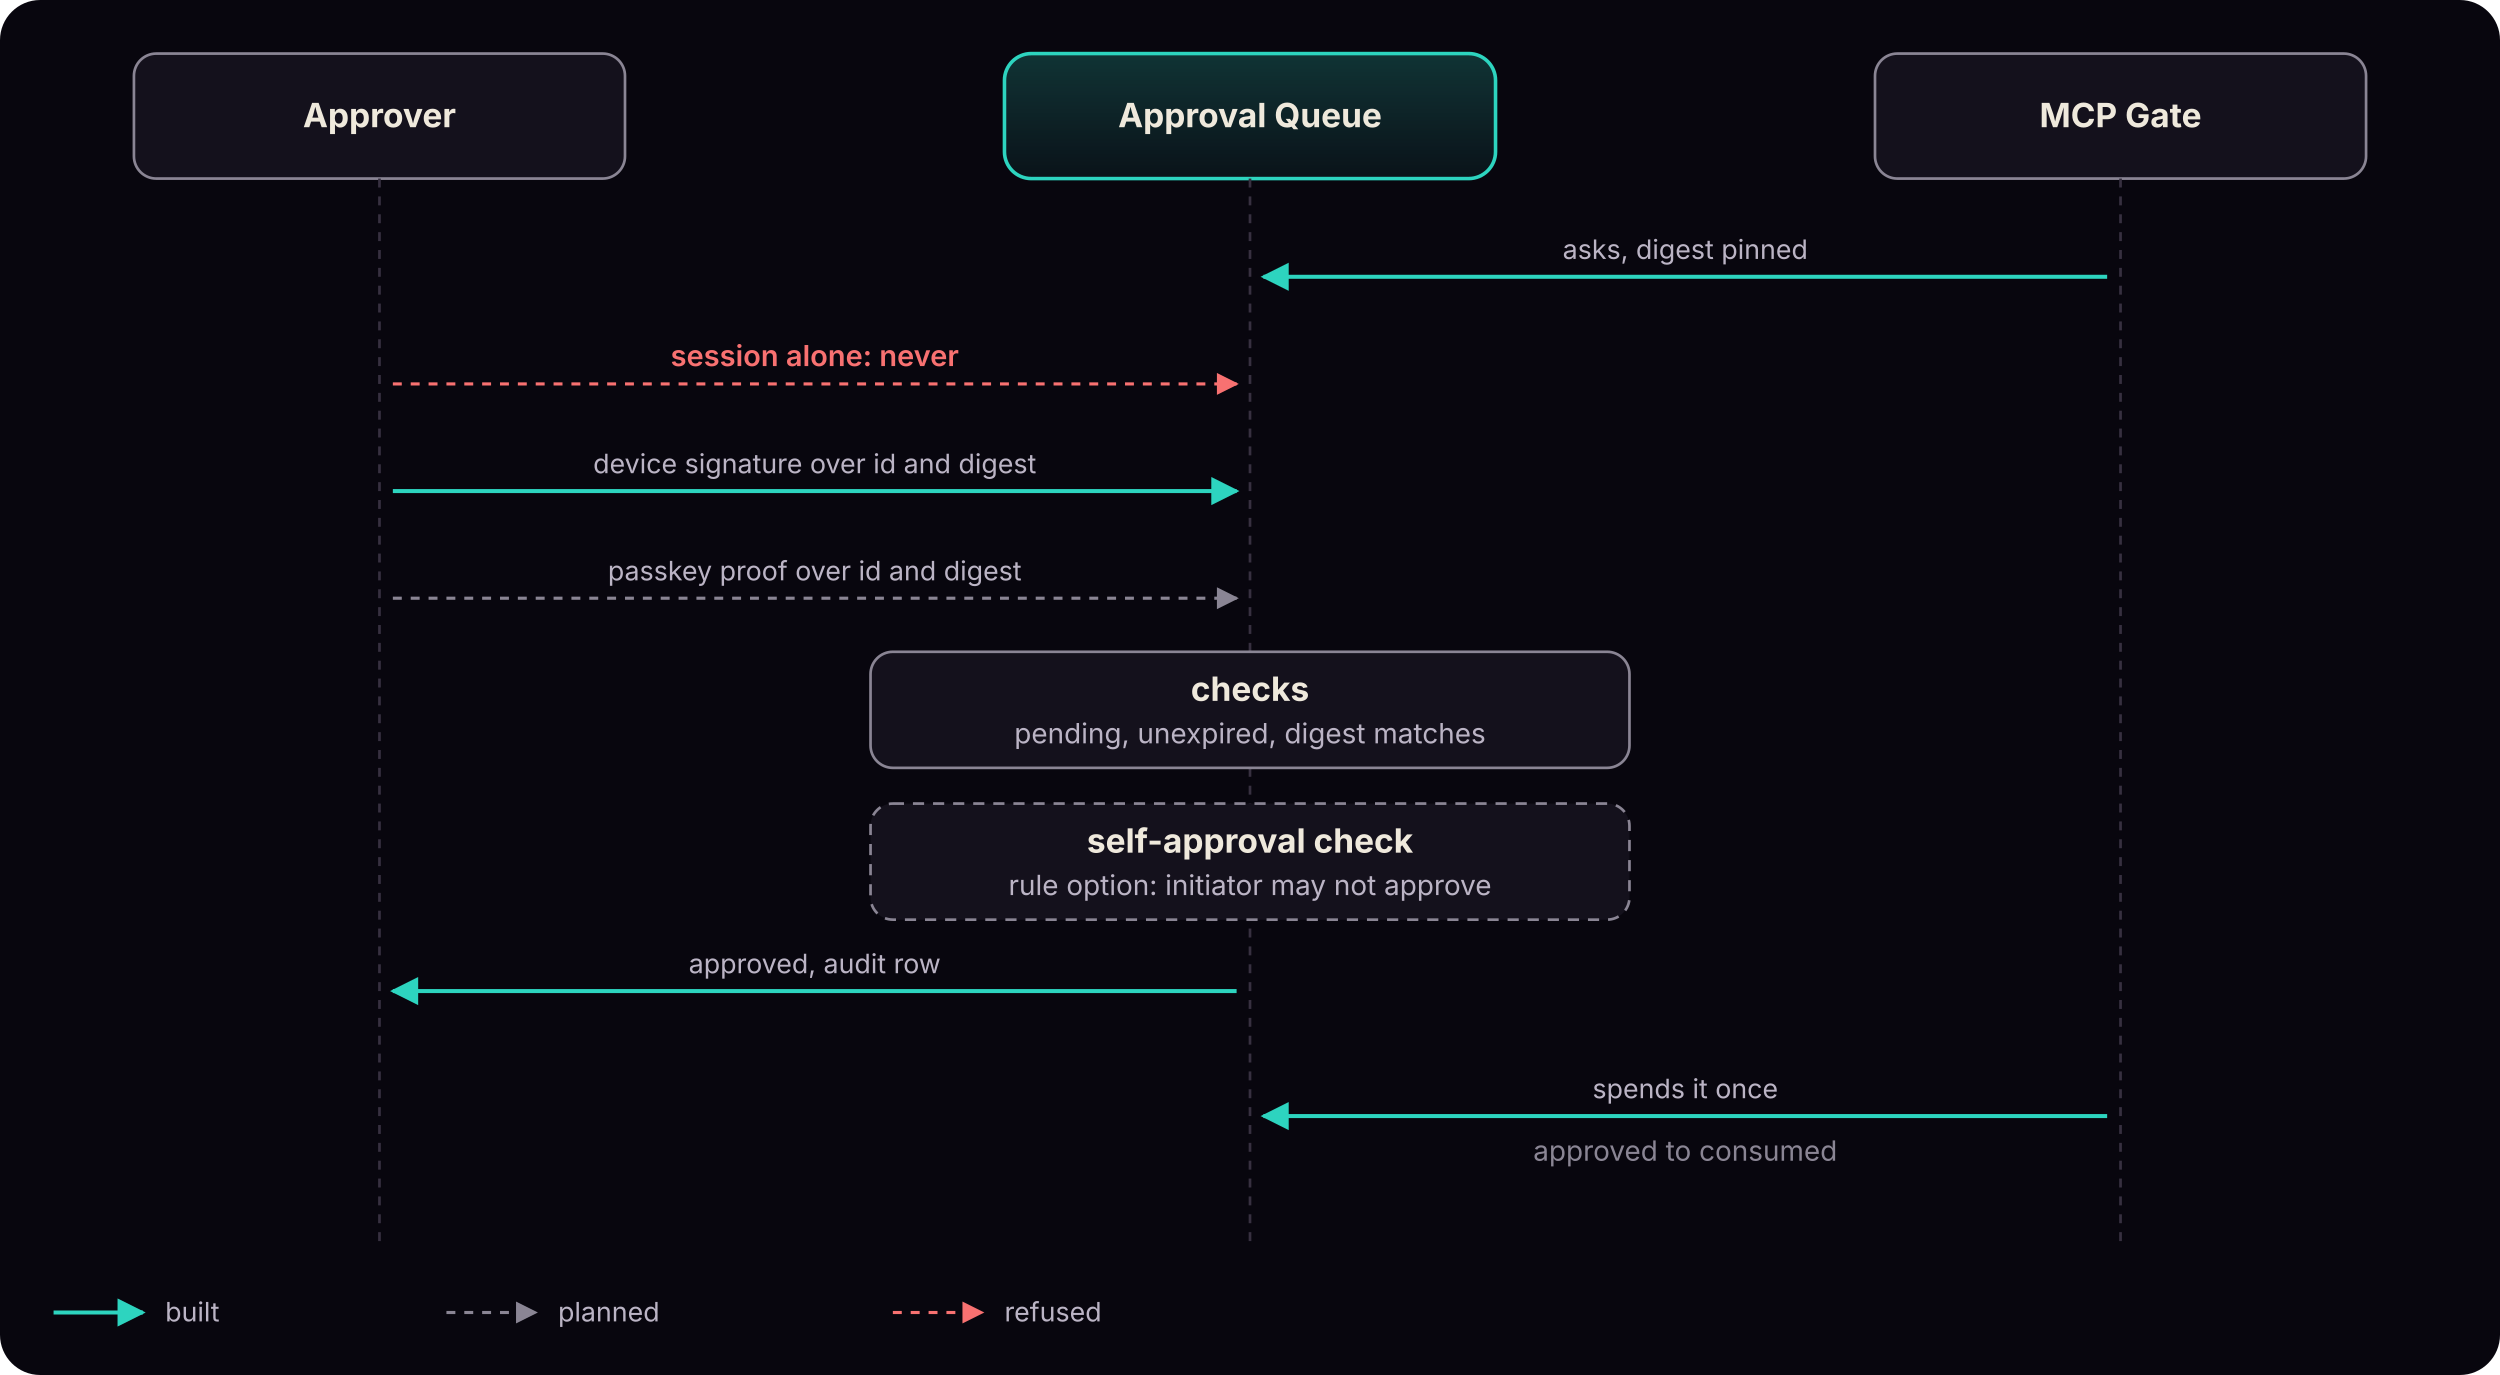
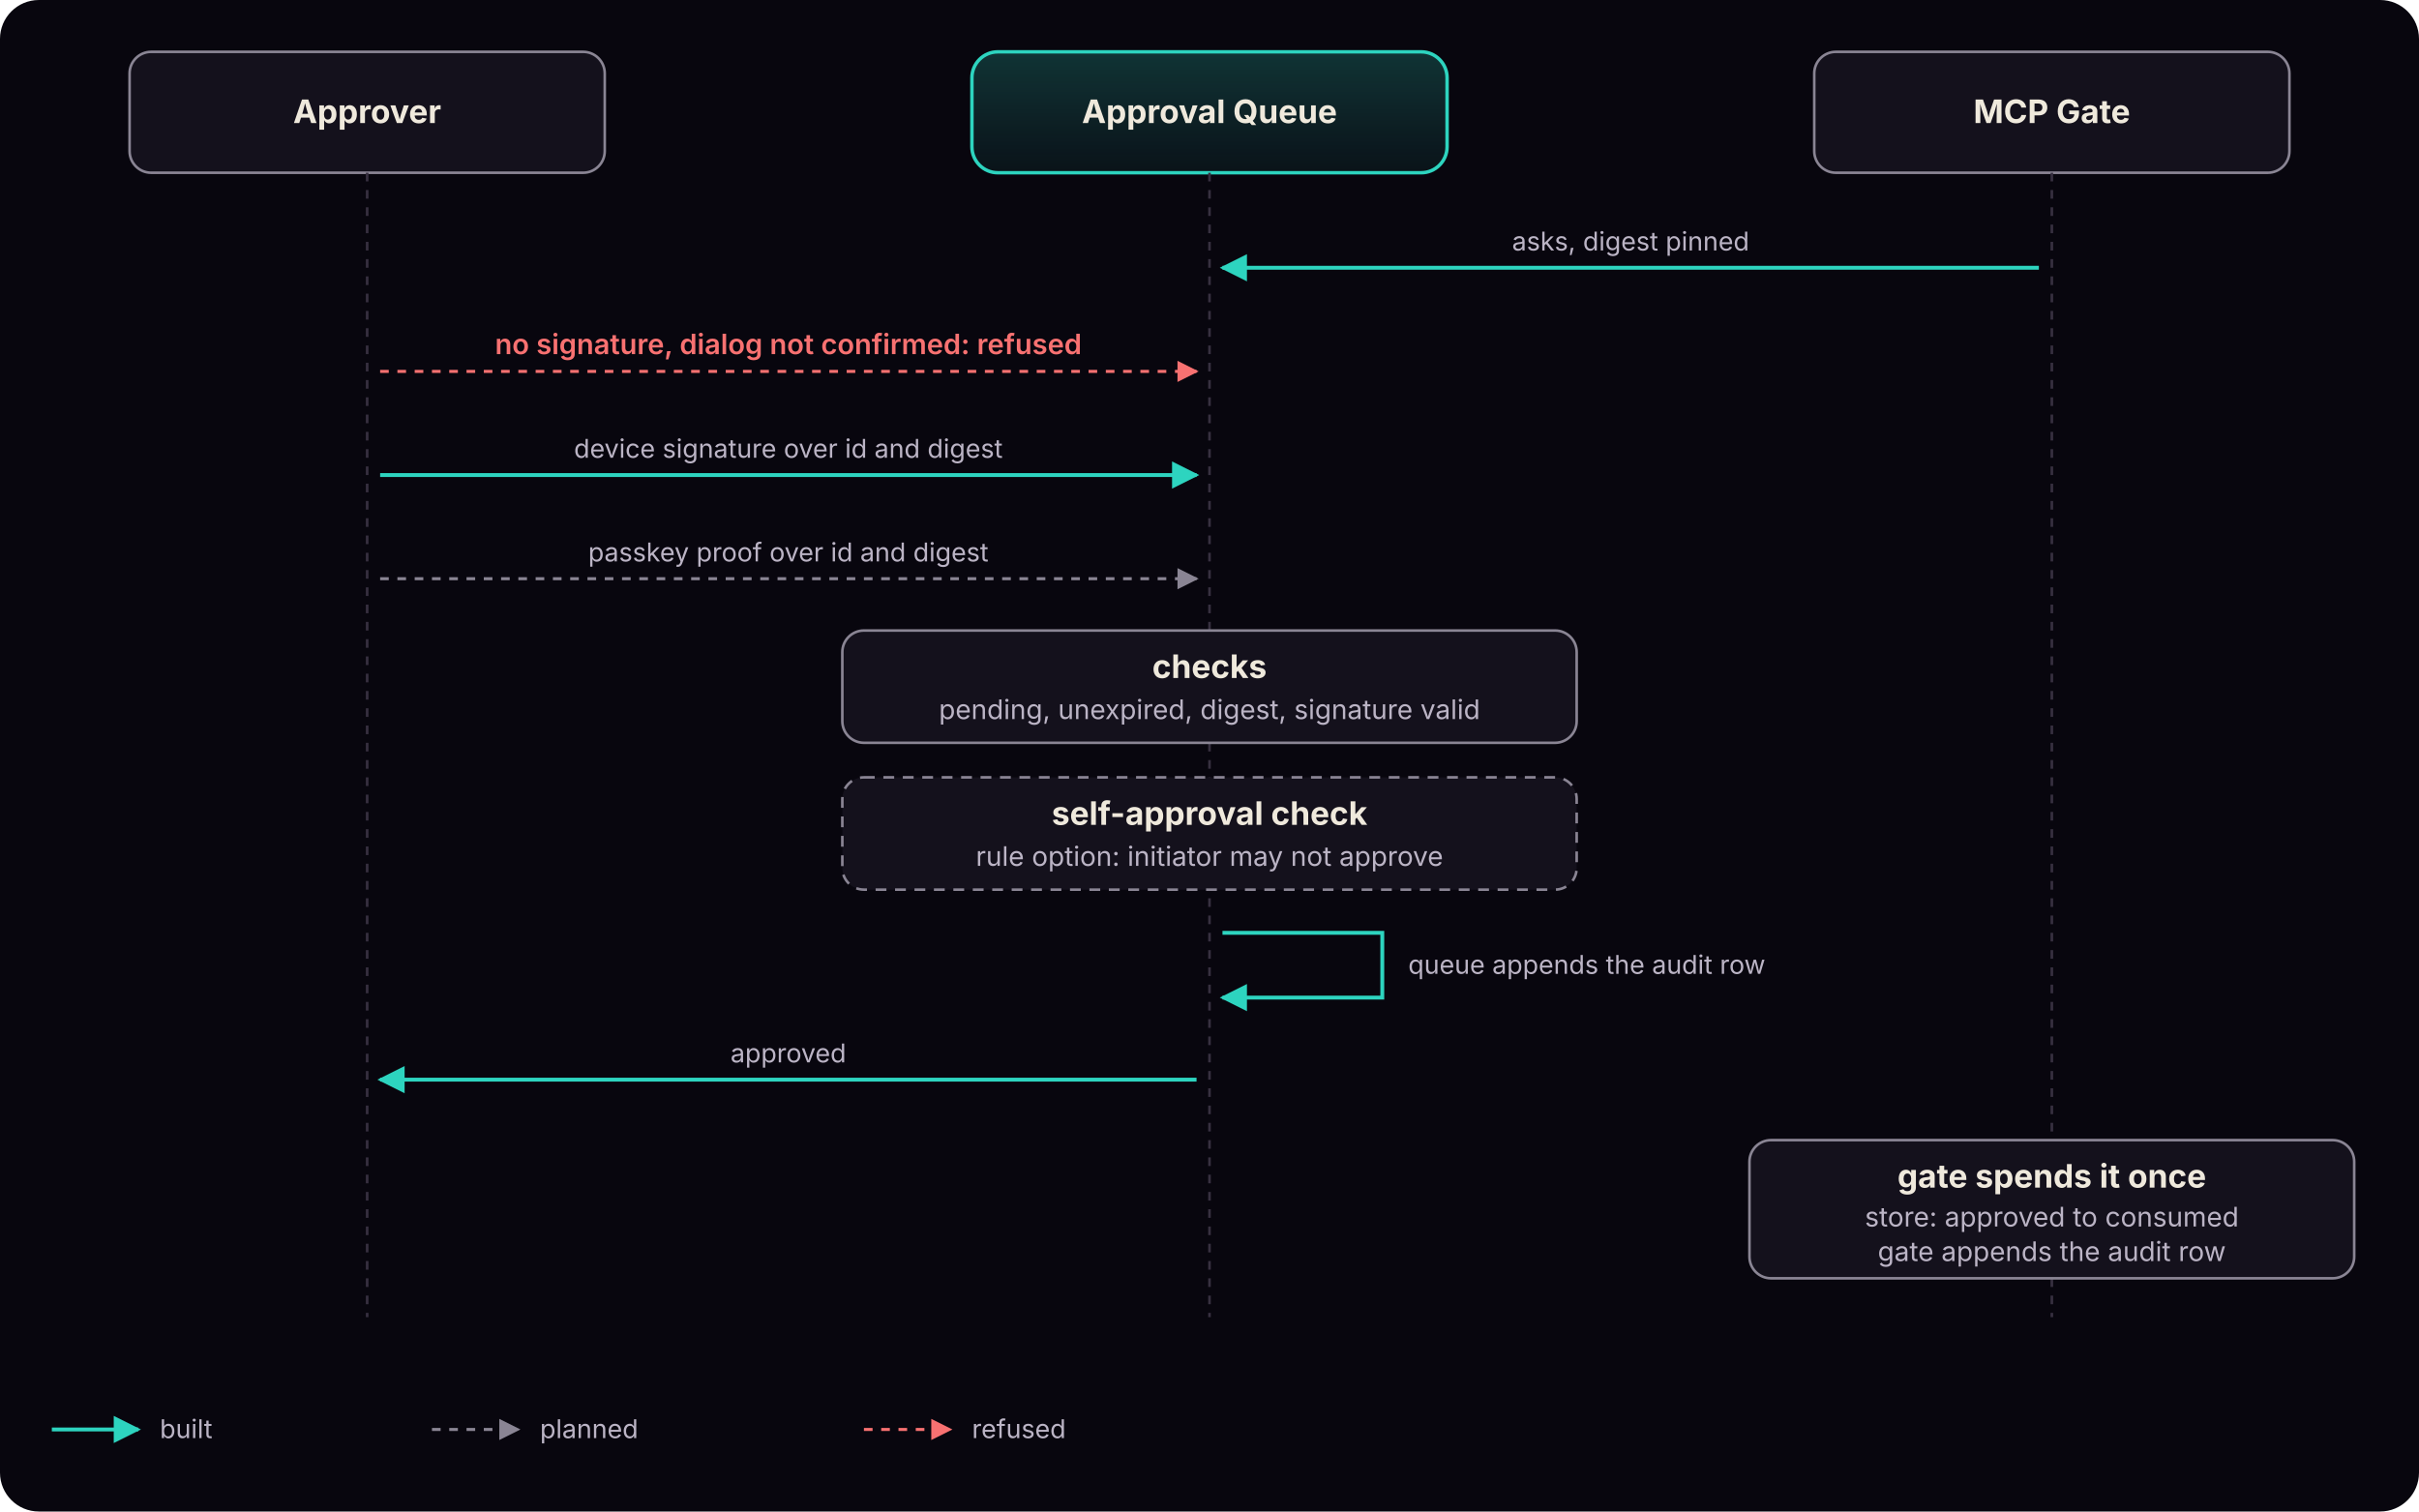
- <svg xmlns="http://www.w3.org/2000/svg" viewBox="0 0 1120 616" role="img" aria-labelledby="t d" data-diagram="sequence" font-family="system-ui, -apple-system, BlinkMacSystemFont, 'Segoe UI', sans-serif">
+ <svg xmlns="http://www.w3.org/2000/svg" viewBox="0 0 1120 700" role="img" aria-labelledby="t d" data-diagram="sequence" font-family="system-ui, -apple-system, BlinkMacSystemFont, 'Segoe UI', sans-serif">
  <defs>
    <marker id="a" viewBox="0 0 10 10" refX="9" refY="5" markerWidth="7" markerHeight="7" orient="auto-start-reverse">
      <path d="M0 0 10 5 0 10z" fill="#2dd4bf" />
    </marker>
    <marker id="m" viewBox="0 0 10 10" refX="9" refY="5" markerWidth="7" markerHeight="7" orient="auto-start-reverse">
      <path d="M0 0 10 5 0 10z" fill="#8a8594" />
    </marker>
    <marker id="x" viewBox="0 0 10 10" refX="9" refY="5" markerWidth="7" markerHeight="7" orient="auto-start-reverse">
      <path d="M0 0 10 5 0 10z" fill="#f87171" />
    </marker>
    <linearGradient id="glow" x1="0" y1="0" x2="0" y2="1">
      <stop offset="0" stop-color="#2dd4bf" stop-opacity=".22" />
      <stop offset="1" stop-color="#2dd4bf" stop-opacity=".06" />
    </linearGradient>
    <style>
      .lane{fill:#111422;stroke:#373040}
      .lanet{fill:#8a8594;font-size:13px;font-weight:600;letter-spacing:.14em}
      .box{fill:#14111c;stroke:#8a8594;stroke-width:1.2}
      .key{fill:url(#glow);stroke:#2dd4bf;stroke-width:1.6}
      .ext{fill:#14111c;stroke:#7fd6b4;stroke-width:1.2}
      .plan{fill:#14111c;stroke:#8a8594;stroke-width:1.2;stroke-dasharray:5 4}
      .wait{fill:#14111c;stroke:#f0b86a;stroke-width:1.2}
      .bad{fill:#14111c;stroke:#f87171;stroke-width:1.2}
      .frame{fill:none;stroke:#bbb4c5;stroke-dasharray:5 5;stroke-width:1.2}
      .h{fill:#efe9dc;font-size:15px;font-weight:650}
      .s{fill:#bbb4c5;font-size:12.5px}
      .cap{fill:#8a8594;font-size:12.5px}
      .pn{fill:#8a8594;font-size:12px;font-weight:600;letter-spacing:.06em}
      .n{fill:#2dd4bf;font-size:12px;font-weight:700;letter-spacing:.08em}
      .idt{fill:#bbb4c5;font-size:12px;font-weight:600;letter-spacing:.06em}
      .lbl{fill:#bbb4c5;font-size:12px}
      .no{fill:#f87171;font-size:13px;font-weight:600}
      .f{stroke:#2dd4bf;stroke-width:1.8;fill:none}
      .r{stroke:#8a8594;stroke-width:1.4;fill:none;stroke-dasharray:4 4}
      .deny{stroke:#f87171;stroke-width:1.4;fill:none;stroke-dasharray:4 4}
      .life{stroke:#373040;stroke-width:1.2;fill:none;stroke-dasharray:4 4}
    </style>
  </defs>
-   <rect width="1120" height="616" rx="18" fill="#08060e" />
+   <rect width="1120" height="700" rx="18" fill="#08060e" />
  <rect class="box" x="60" y="24" width="220" height="56" rx="10" />
  <text class="h" x="170" y="57" text-anchor="middle">Approver</text>
  <rect class="key" x="450" y="24" width="220" height="56" rx="12" />
  <text class="h" x="560" y="57" text-anchor="middle">Approval Queue</text>
  <rect class="box" x="840" y="24" width="220" height="56" rx="10" />
  <text class="h" x="950" y="57" text-anchor="middle">MCP Gate</text>
-   <path class="life" d="M170 80V560" />
-   <path class="life" d="M560 80V560" />
-   <path class="life" d="M950 80V560" />
+   <path class="life" d="M170 80V610" />
+   <path class="life" d="M560 80V610" />
+   <path class="life" d="M950 80V610" />
  <path class="f" d="M944 124H566" marker-end="url(#a)" />
  <text class="lbl" x="755" y="116" text-anchor="middle">asks, digest pinned</text>
  <path class="deny" d="M176 172H554" marker-end="url(#x)" />
-   <text class="no" x="365" y="164" text-anchor="middle">session alone: never</text>
+   <text class="no" x="365" y="164" text-anchor="middle">no signature, dialog not confirmed: refused</text>
  <path class="f" d="M176 220H554" marker-end="url(#a)" />
  <text class="lbl" x="365" y="212" text-anchor="middle">device signature over id and digest</text>
  <path class="r" d="M176 268H554" marker-end="url(#m)" />
  <text class="lbl" x="365" y="260" text-anchor="middle">passkey proof over id and digest</text>
  <rect class="box" x="390" y="292" width="340" height="52" rx="10" />
  <text class="h" x="560" y="314" text-anchor="middle">checks</text>
-   <text class="s" x="560" y="333" text-anchor="middle">pending, unexpired, digest matches</text>
+   <text class="s" x="560" y="333" text-anchor="middle">pending, unexpired, digest, signature valid</text>
  <rect class="plan" x="390" y="360" width="340" height="52" rx="10" />
  <text class="h" x="560" y="382" text-anchor="middle">self-approval check</text>
  <text class="s" x="560" y="401" text-anchor="middle">rule option: initiator may not approve</text>
-   <path class="f" d="M554 444H176" marker-end="url(#a)" />
-   <text class="lbl" x="365" y="436" text-anchor="middle">approved, audit row</text>
-   <path class="f" d="M944 500H566" marker-end="url(#a)" />
-   <text class="lbl" x="755" y="492" text-anchor="middle">spends it once</text>
-   <text class="cap" x="755" y="520" text-anchor="middle">approved to consumed</text>
-   <path class="f" d="M24 588H64" marker-end="url(#a)" />
-   <text class="lbl" x="74" y="592" text-anchor="start">built</text>
-   <path class="r" d="M200 588H240" marker-end="url(#m)" />
-   <text class="lbl" x="250" y="592" text-anchor="start">planned</text>
-   <path class="deny" d="M400 588H440" marker-end="url(#x)" />
-   <text class="lbl" x="450" y="592" text-anchor="start">refused</text>
+   <path class="f" d="M566 432H640V462H566" marker-end="url(#a)" />
+   <text class="lbl" x="652" y="451" text-anchor="start">queue appends the audit row</text>
+   <path class="f" d="M554 500H176" marker-end="url(#a)" />
+   <text class="lbl" x="365" y="492" text-anchor="middle">approved</text>
+   <rect class="box" x="810" y="528" width="280" height="64" rx="10" />
+   <text class="h" x="950" y="550" text-anchor="middle">gate spends it once</text>
+   <text class="s" x="950" y="568" text-anchor="middle">store: approved to consumed</text>
+   <text class="s" x="950" y="584" text-anchor="middle">gate appends the audit row</text>
+   <path class="f" d="M24 662H64" marker-end="url(#a)" />
+   <text class="lbl" x="74" y="666" text-anchor="start">built</text>
+   <path class="r" d="M200 662H240" marker-end="url(#m)" />
+   <text class="lbl" x="250" y="666" text-anchor="start">planned</text>
+   <path class="deny" d="M400 662H440" marker-end="url(#x)" />
+   <text class="lbl" x="450" y="666" text-anchor="start">refused</text>
</svg>
